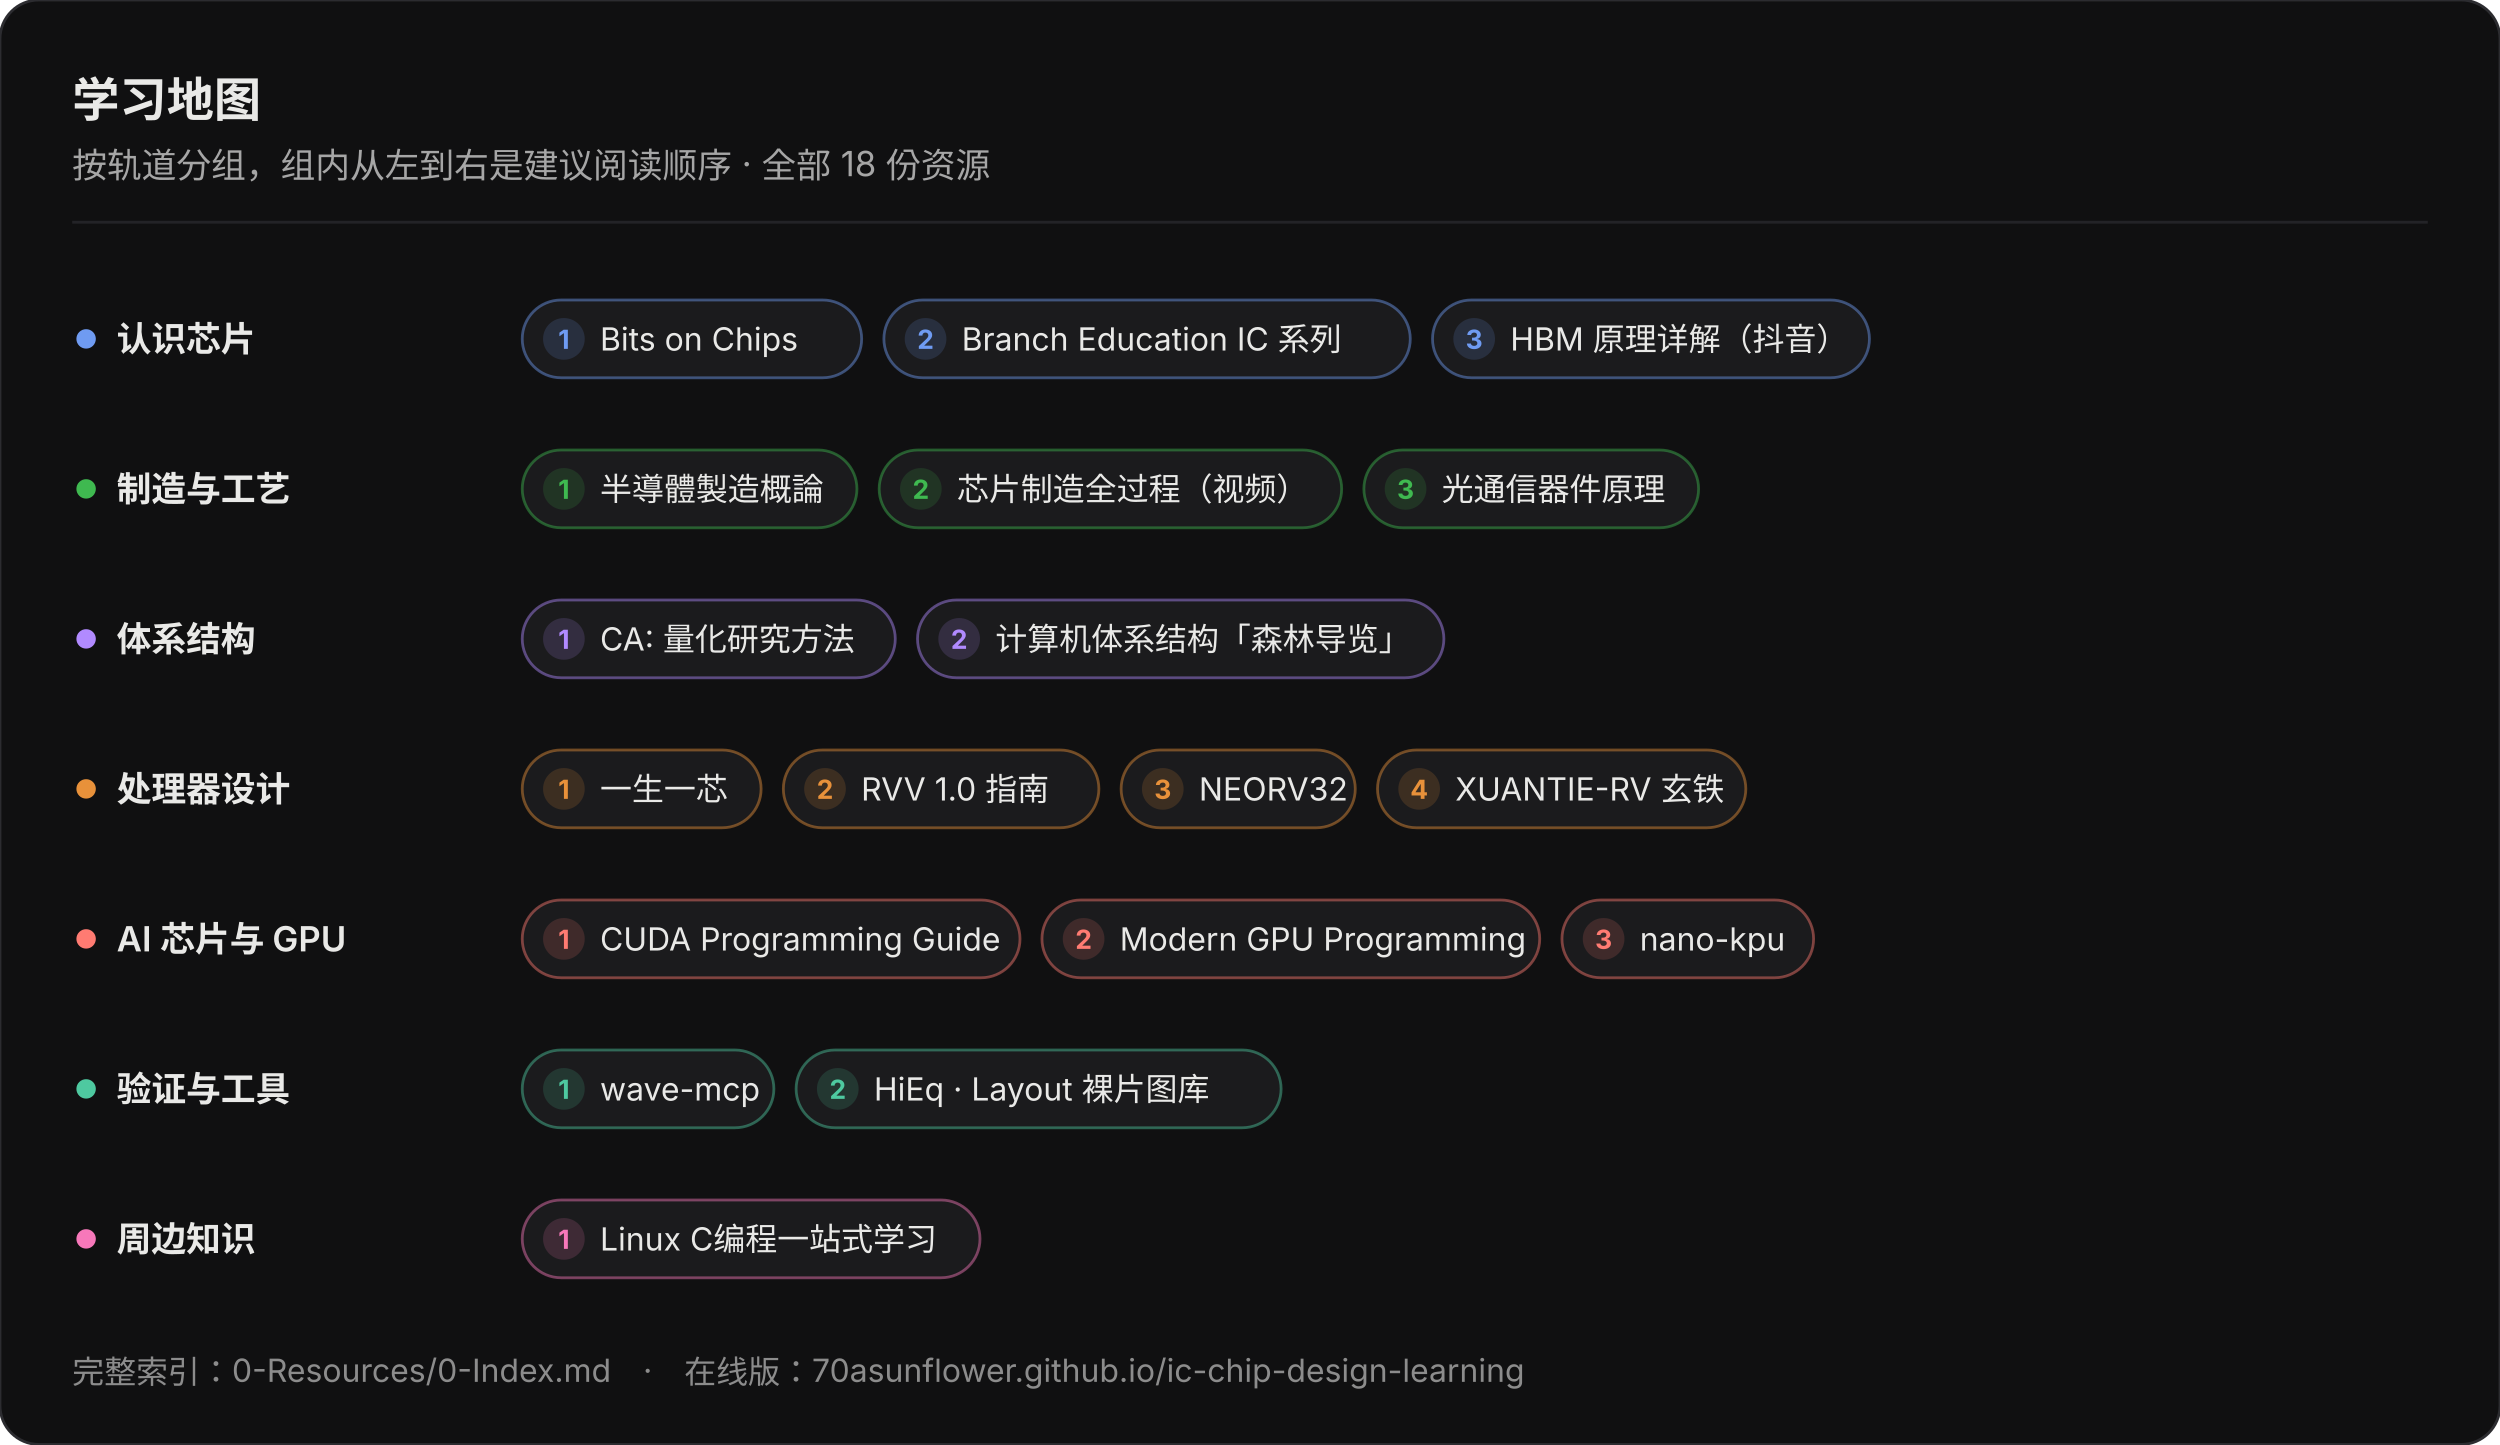
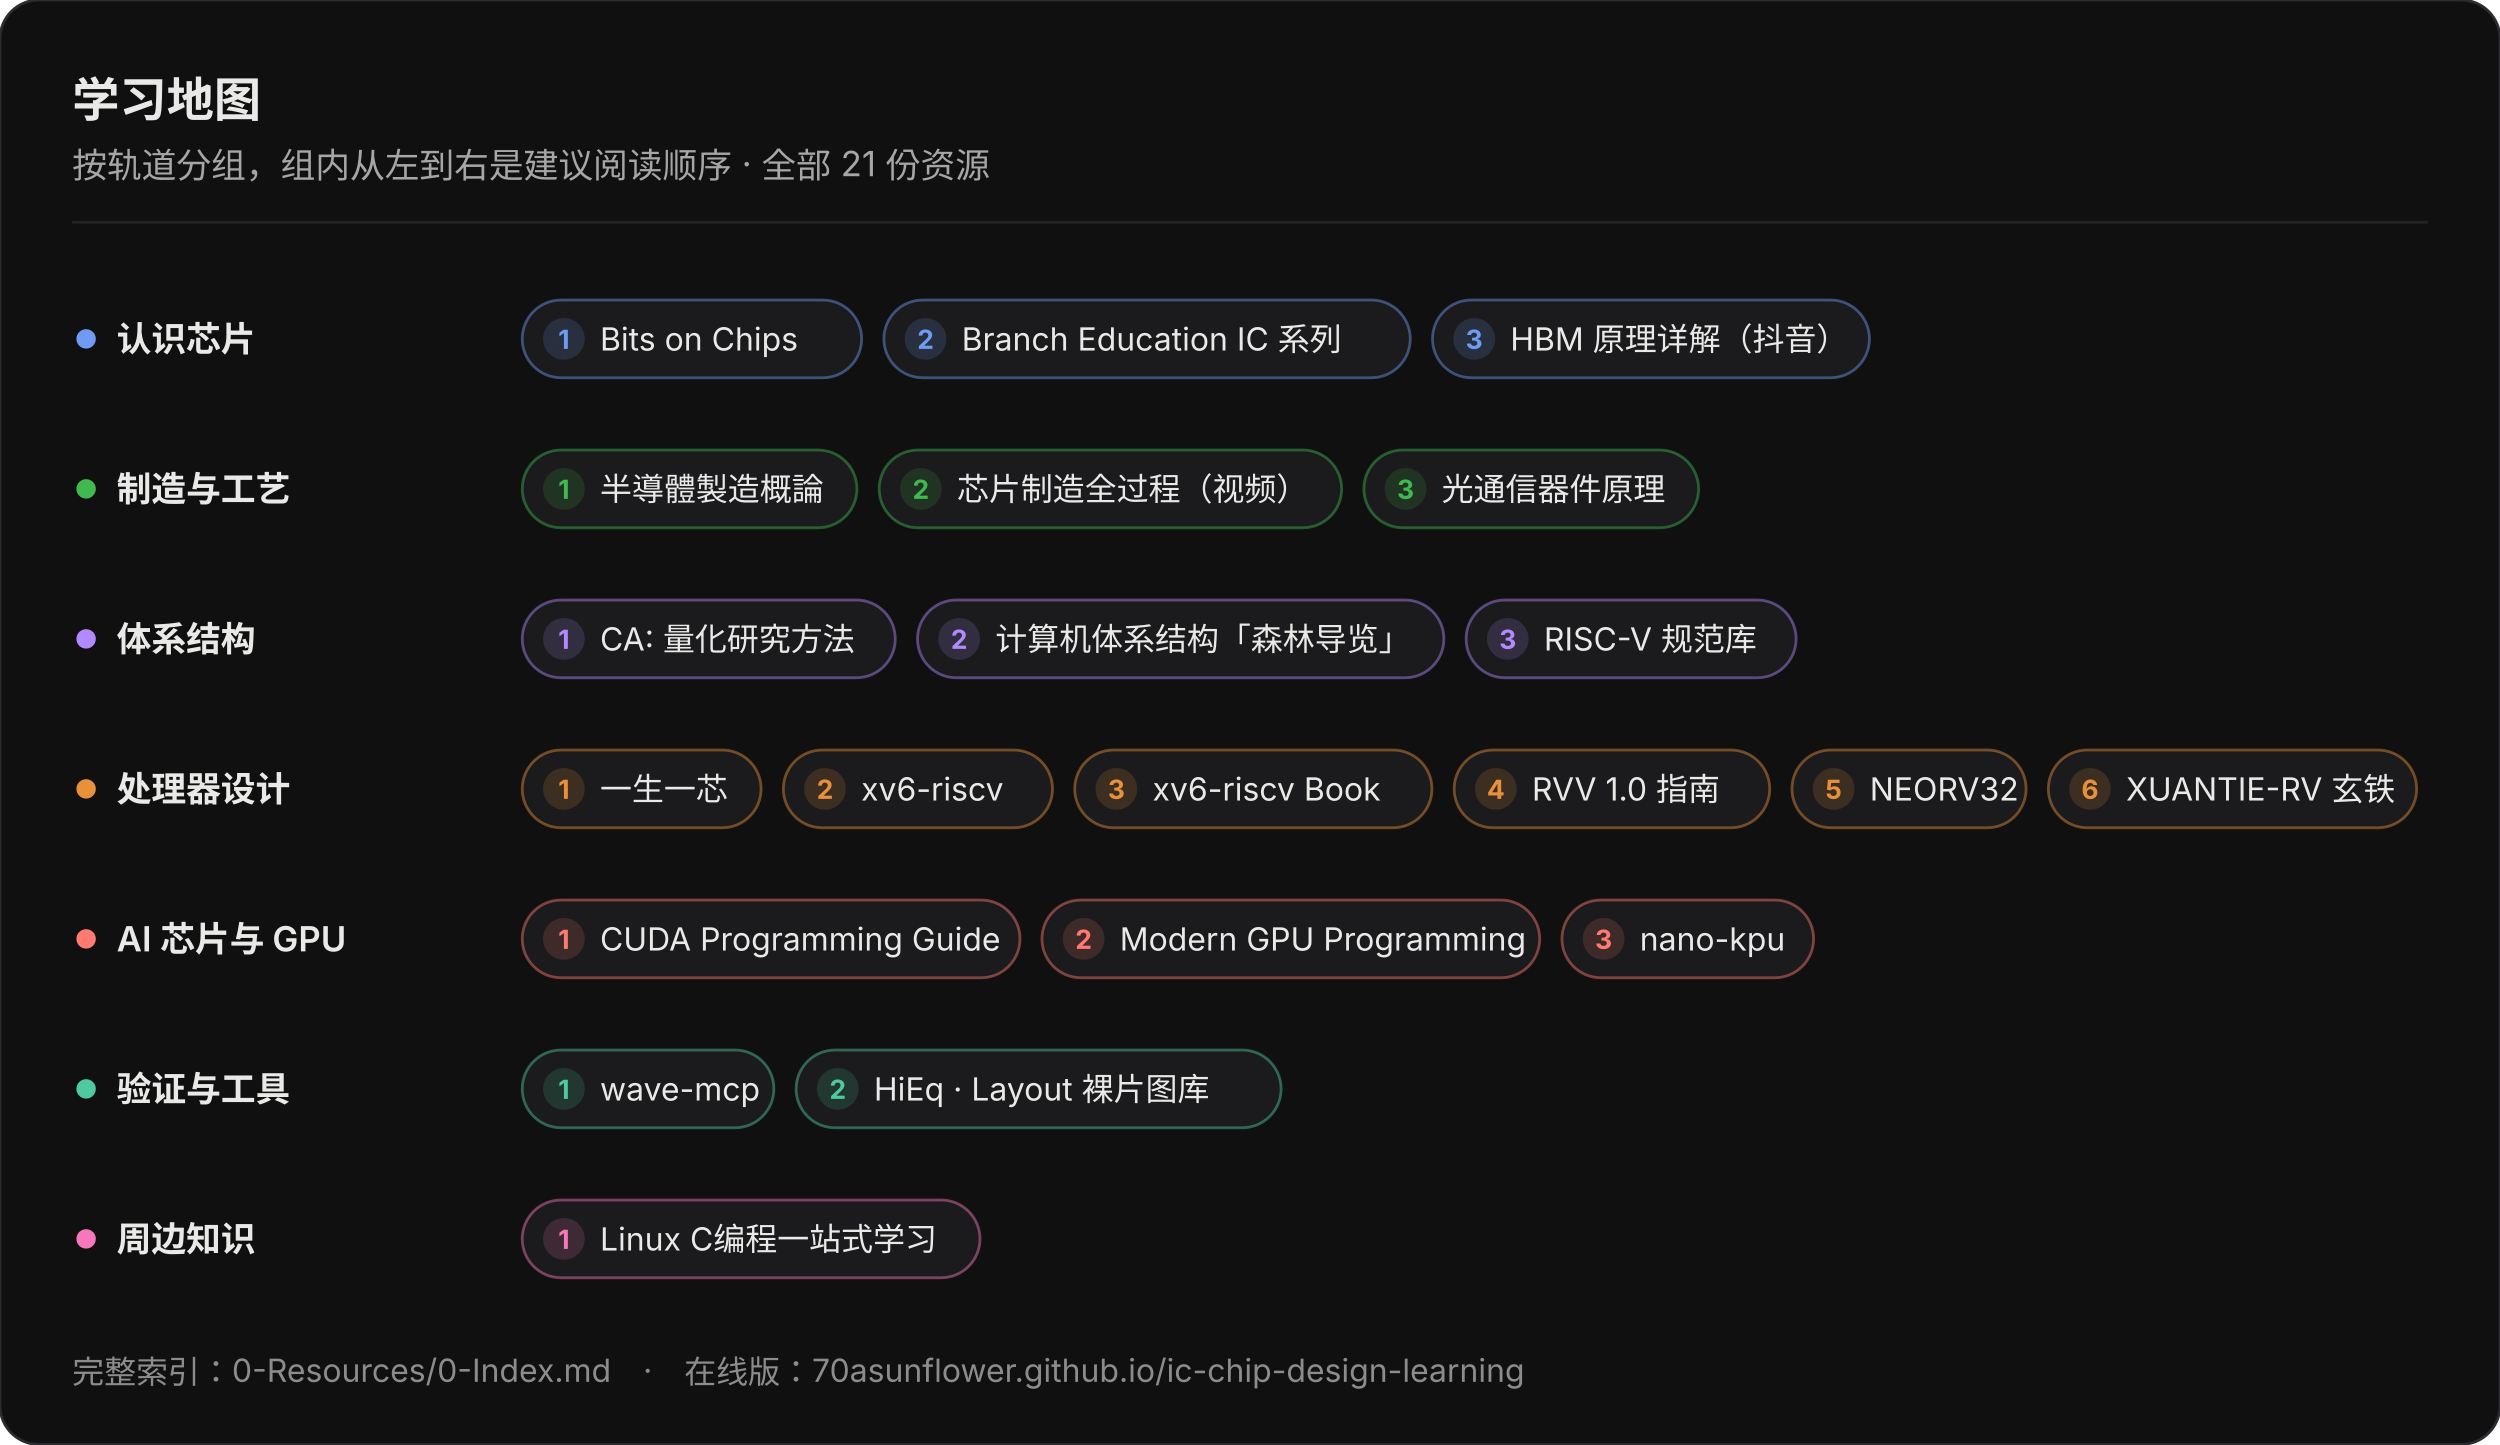
<svg xmlns="http://www.w3.org/2000/svg" width="900" height="520" viewBox="0 0 900 520" role="img" aria-label="学习地图：按学习顺序分轨列出全部资源" font-family="-apple-system, BlinkMacSystemFont, 'Segoe UI', 'PingFang SC', 'Hiragino Sans GB', 'Microsoft YaHei', sans-serif">
  <rect width="900" height="520" rx="14" fill="#101011" stroke="#2c2c30" />
  <text x="26" y="42" font-size="17" font-weight="650" fill="#e9e9e7">学习地图</text>
-   <text x="26" y="64" font-size="12.5" fill="#a6a6a6">按轨道分组，组内从左到右是建议阅读顺序 · 全部 18 份资源</text>
+   <text x="26" y="64" font-size="12.5" fill="#a6a6a6">按轨道分组，组内从左到右是建议阅读顺序 · 全部 21 份资源</text>
  <line x1="26" y1="80" x2="874" y2="80" stroke="#232327" />
  <circle cx="31" cy="122.0" r="3.5" fill="#6f9bf2" />
  <text x="42" y="126.5" font-size="12.5" font-weight="600" fill="#e9e9e7">认识芯片</text>
  <rect x="188.0" y="108" width="122.2" height="28" rx="14" fill="#1b1b1d" stroke="#6f9bf2" stroke-opacity="0.45" />
  <circle cx="203.0" cy="122.0" r="7.5" fill="#6f9bf2" fill-opacity="0.16" />
  <text x="203.0" y="125.6" text-anchor="middle" font-size="9.5" font-weight="700" fill="#6f9bf2">1</text>
  <text x="216.0" y="126.2" font-size="11.5" fill="#e9e9e7">Bits on Chips</text>
  <rect x="318.2" y="108" width="189.5" height="28" rx="14" fill="#1b1b1d" stroke="#6f9bf2" stroke-opacity="0.45" />
  <circle cx="333.2" cy="122.0" r="7.5" fill="#6f9bf2" fill-opacity="0.16" />
  <text x="333.2" y="125.6" text-anchor="middle" font-size="9.5" font-weight="700" fill="#6f9bf2">2</text>
  <text x="346.2" y="126.2" font-size="11.5" fill="#e9e9e7">Branch Education IC 系列</text>
  <rect x="515.7" y="108" width="157.3" height="28" rx="14" fill="#1b1b1d" stroke="#6f9bf2" stroke-opacity="0.45" />
  <circle cx="530.7" cy="122.0" r="7.5" fill="#6f9bf2" fill-opacity="0.16" />
  <text x="530.7" y="125.6" text-anchor="middle" font-size="9.5" font-weight="700" fill="#6f9bf2">3</text>
  <text x="543.7" y="126.2" font-size="11.5" fill="#e9e9e7">HBM 原理详解（抖音）</text>
  <circle cx="31" cy="176.0" r="3.5" fill="#3fb950" />
  <text x="42" y="180.5" font-size="12.5" font-weight="600" fill="#e9e9e7">制造与工艺</text>
  <rect x="188.0" y="162" width="120.5" height="28" rx="14" fill="#1b1b1d" stroke="#3fb950" stroke-opacity="0.45" />
  <circle cx="203.0" cy="176.0" r="7.5" fill="#3fb950" fill-opacity="0.16" />
  <text x="203.0" y="179.6" text-anchor="middle" font-size="9.5" font-weight="700" fill="#3fb950">1</text>
  <text x="216.0" y="180.2" font-size="11.5" fill="#e9e9e7">半導體製造概論</text>
  <rect x="316.5" y="162" width="166.5" height="28" rx="14" fill="#1b1b1d" stroke="#3fb950" stroke-opacity="0.45" />
  <circle cx="331.5" cy="176.0" r="7.5" fill="#3fb950" fill-opacity="0.16" />
  <text x="331.5" y="179.6" text-anchor="middle" font-size="9.5" font-weight="700" fill="#3fb950">2</text>
  <text x="344.5" y="180.2" font-size="11.5" fill="#e9e9e7">芯片制造全过程（视频）</text>
  <rect x="491.0" y="162" width="120.5" height="28" rx="14" fill="#1b1b1d" stroke="#3fb950" stroke-opacity="0.45" />
  <circle cx="506.0" cy="176.0" r="7.5" fill="#3fb950" fill-opacity="0.16" />
  <text x="506.0" y="179.6" text-anchor="middle" font-size="9.5" font-weight="700" fill="#3fb950">3</text>
  <text x="519.0" y="180.2" font-size="11.5" fill="#e9e9e7">光通信器件原理</text>
  <circle cx="31" cy="230.0" r="3.5" fill="#b18aff" />
  <text x="42" y="234.5" font-size="12.5" font-weight="600" fill="#e9e9e7">体系结构</text>
  <rect x="188.0" y="216" width="134.3" height="28" rx="14" fill="#1b1b1d" stroke="#b18aff" stroke-opacity="0.45" />
  <circle cx="203.0" cy="230.0" r="7.5" fill="#b18aff" fill-opacity="0.16" />
  <text x="203.0" y="233.6" text-anchor="middle" font-size="9.5" font-weight="700" fill="#b18aff">1</text>
  <text x="216.0" y="234.2" font-size="11.5" fill="#e9e9e7">CA: 量化研究方法</text>
  <rect x="330.3" y="216" width="189.5" height="28" rx="14" fill="#1b1b1d" stroke="#b18aff" stroke-opacity="0.45" />
  <circle cx="345.3" cy="230.0" r="7.5" fill="#b18aff" fill-opacity="0.16" />
  <text x="345.3" y="233.6" text-anchor="middle" font-size="9.5" font-weight="700" fill="#b18aff">2</text>
  <text x="358.3" y="234.2" font-size="11.5" fill="#e9e9e7">计算机体系结构「森林导览」</text>
+   <rect x="527.8" y="216" width="118.8" height="28" rx="14" fill="#1b1b1d" stroke="#b18aff" stroke-opacity="0.45" />
+   <circle cx="542.8" cy="230.0" r="7.5" fill="#b18aff" fill-opacity="0.16" />
+   <text x="542.8" y="233.6" text-anchor="middle" font-size="9.5" font-weight="700" fill="#b18aff">3</text>
+   <text x="555.8" y="234.2" font-size="11.5" fill="#e9e9e7">RISC-V 规范库</text>
  <circle cx="31" cy="284.0" r="3.5" fill="#e8913a" />
  <text x="42" y="288.5" font-size="12.5" font-weight="600" fill="#e9e9e7">处理器设计</text>
  <rect x="188.0" y="270" width="86.0" height="28" rx="14" fill="#1b1b1d" stroke="#e8913a" stroke-opacity="0.45" />
  <circle cx="203.0" cy="284.0" r="7.5" fill="#e8913a" fill-opacity="0.16" />
  <text x="203.0" y="287.6" text-anchor="middle" font-size="9.5" font-weight="700" fill="#e8913a">1</text>
  <text x="216.0" y="288.2" font-size="11.5" fill="#e9e9e7">一生一芯</text>
-   <rect x="282.0" y="270" width="113.6" height="28" rx="14" fill="#1b1b1d" stroke="#e8913a" stroke-opacity="0.45" />
+   <rect x="282.0" y="270" width="96.9" height="28" rx="14" fill="#1b1b1d" stroke="#e8913a" stroke-opacity="0.45" />
  <circle cx="297.0" cy="284.0" r="7.5" fill="#e8913a" fill-opacity="0.16" />
  <text x="297.0" y="287.6" text-anchor="middle" font-size="9.5" font-weight="700" fill="#e8913a">2</text>
-   <text x="310.0" y="288.2" font-size="11.5" fill="#e9e9e7">RVV 1.0 指南</text>
-   <rect x="403.6" y="270" width="84.3" height="28" rx="14" fill="#1b1b1d" stroke="#e8913a" stroke-opacity="0.45" />
-   <circle cx="418.6" cy="284.0" r="7.5" fill="#e8913a" fill-opacity="0.16" />
-   <text x="418.6" y="287.6" text-anchor="middle" font-size="9.5" font-weight="700" fill="#e8913a">3</text>
-   <text x="431.6" y="288.2" font-size="11.5" fill="#e9e9e7">NEORV32</text>
-   <rect x="495.9" y="270" width="132.6" height="28" rx="14" fill="#1b1b1d" stroke="#e8913a" stroke-opacity="0.45" />
-   <circle cx="510.9" cy="284.0" r="7.5" fill="#e8913a" fill-opacity="0.16" />
-   <text x="510.9" y="287.6" text-anchor="middle" font-size="9.5" font-weight="700" fill="#e8913a">4</text>
-   <text x="523.9" y="288.2" font-size="11.5" fill="#e9e9e7">XUANTIE-RV 玄铁</text>
+   <text x="310.0" y="288.2" font-size="11.5" fill="#e9e9e7">xv6-riscv</text>
+   <rect x="386.9" y="270" width="128.6" height="28" rx="14" fill="#1b1b1d" stroke="#e8913a" stroke-opacity="0.45" />
+   <circle cx="401.9" cy="284.0" r="7.5" fill="#e8913a" fill-opacity="0.16" />
+   <text x="401.9" y="287.6" text-anchor="middle" font-size="9.5" font-weight="700" fill="#e8913a">3</text>
+   <text x="414.9" y="288.2" font-size="11.5" fill="#e9e9e7">xv6-riscv Book</text>
+   <rect x="523.5" y="270" width="113.6" height="28" rx="14" fill="#1b1b1d" stroke="#e8913a" stroke-opacity="0.45" />
+   <circle cx="538.5" cy="284.0" r="7.5" fill="#e8913a" fill-opacity="0.16" />
+   <text x="538.5" y="287.6" text-anchor="middle" font-size="9.5" font-weight="700" fill="#e8913a">4</text>
+   <text x="551.5" y="288.2" font-size="11.5" fill="#e9e9e7">RVV 1.0 指南</text>
+   <rect x="645.1" y="270" width="84.3" height="28" rx="14" fill="#1b1b1d" stroke="#e8913a" stroke-opacity="0.45" />
+   <circle cx="660.1" cy="284.0" r="7.5" fill="#e8913a" fill-opacity="0.16" />
+   <text x="660.1" y="287.6" text-anchor="middle" font-size="9.5" font-weight="700" fill="#e8913a">5</text>
+   <text x="673.1" y="288.2" font-size="11.5" fill="#e9e9e7">NEORV32</text>
+   <rect x="737.4" y="270" width="132.6" height="28" rx="14" fill="#1b1b1d" stroke="#e8913a" stroke-opacity="0.45" />
+   <circle cx="752.4" cy="284.0" r="7.5" fill="#e8913a" fill-opacity="0.16" />
+   <text x="752.4" y="287.6" text-anchor="middle" font-size="9.5" font-weight="700" fill="#e8913a">6</text>
+   <text x="765.4" y="288.2" font-size="11.5" fill="#e9e9e7">XUANTIE-RV 玄铁</text>
  <circle cx="31" cy="338.0" r="3.5" fill="#ff7b72" />
  <text x="42" y="342.5" font-size="12.5" font-weight="600" fill="#e9e9e7">AI 芯片与 GPU</text>
  <rect x="188.0" y="324" width="179.2" height="28" rx="14" fill="#1b1b1d" stroke="#ff7b72" stroke-opacity="0.45" />
  <circle cx="203.0" cy="338.0" r="7.5" fill="#ff7b72" fill-opacity="0.16" />
  <text x="203.0" y="341.6" text-anchor="middle" font-size="9.5" font-weight="700" fill="#ff7b72">1</text>
  <text x="216.0" y="342.2" font-size="11.5" fill="#e9e9e7">CUDA Programming Guide</text>
  <rect x="375.1" y="324" width="179.2" height="28" rx="14" fill="#1b1b1d" stroke="#ff7b72" stroke-opacity="0.45" />
  <circle cx="390.1" cy="338.0" r="7.5" fill="#ff7b72" fill-opacity="0.16" />
  <text x="390.1" y="341.6" text-anchor="middle" font-size="9.5" font-weight="700" fill="#ff7b72">2</text>
  <text x="403.1" y="342.2" font-size="11.5" fill="#e9e9e7">Modern GPU Programming</text>
  <rect x="562.3" y="324" width="90.6" height="28" rx="14" fill="#1b1b1d" stroke="#ff7b72" stroke-opacity="0.45" />
  <circle cx="577.3" cy="338.0" r="7.5" fill="#ff7b72" fill-opacity="0.16" />
  <text x="577.3" y="341.6" text-anchor="middle" font-size="9.5" font-weight="700" fill="#ff7b72">3</text>
  <text x="590.3" y="342.2" font-size="11.5" fill="#e9e9e7">nano-kpu</text>
  <circle cx="31" cy="392.0" r="3.5" fill="#4ec9a0" />
  <text x="42" y="396.5" font-size="12.5" font-weight="600" fill="#e9e9e7">验证与工具</text>
  <rect x="188.0" y="378" width="90.6" height="28" rx="14" fill="#1b1b1d" stroke="#4ec9a0" stroke-opacity="0.45" />
  <circle cx="203.0" cy="392.0" r="7.5" fill="#4ec9a0" fill-opacity="0.16" />
  <text x="203.0" y="395.6" text-anchor="middle" font-size="9.5" font-weight="700" fill="#4ec9a0">1</text>
  <text x="216.0" y="396.2" font-size="11.5" fill="#e9e9e7">wave-mcp</text>
  <rect x="286.6" y="378" width="174.6" height="28" rx="14" fill="#1b1b1d" stroke="#4ec9a0" stroke-opacity="0.45" />
  <circle cx="301.6" cy="392.0" r="7.5" fill="#4ec9a0" fill-opacity="0.16" />
  <text x="301.6" y="395.6" text-anchor="middle" font-size="9.5" font-weight="700" fill="#4ec9a0">2</text>
  <text x="314.6" y="396.2" font-size="11.5" fill="#e9e9e7">HiEq · Layout 裸片图库</text>
  <circle cx="31" cy="446.0" r="3.5" fill="#f778ba" />
  <text x="42" y="450.5" font-size="12.5" font-weight="600" fill="#e9e9e7">周边知识</text>
  <rect x="188.0" y="432" width="164.8" height="28" rx="14" fill="#1b1b1d" stroke="#f778ba" stroke-opacity="0.45" />
  <circle cx="203.0" cy="446.0" r="7.5" fill="#f778ba" fill-opacity="0.16" />
  <text x="203.0" y="449.6" text-anchor="middle" font-size="9.5" font-weight="700" fill="#f778ba">1</text>
  <text x="216.0" y="450.2" font-size="11.5" fill="#e9e9e7">Linux C编程一站式学习</text>
  <text x="26" y="498" font-size="11.5" fill="#8c8c8c">完整索引：0-Resources/0-Index.md　·　在线版：70asunflower.github.io/ic-chip-design-learning</text>
</svg>
